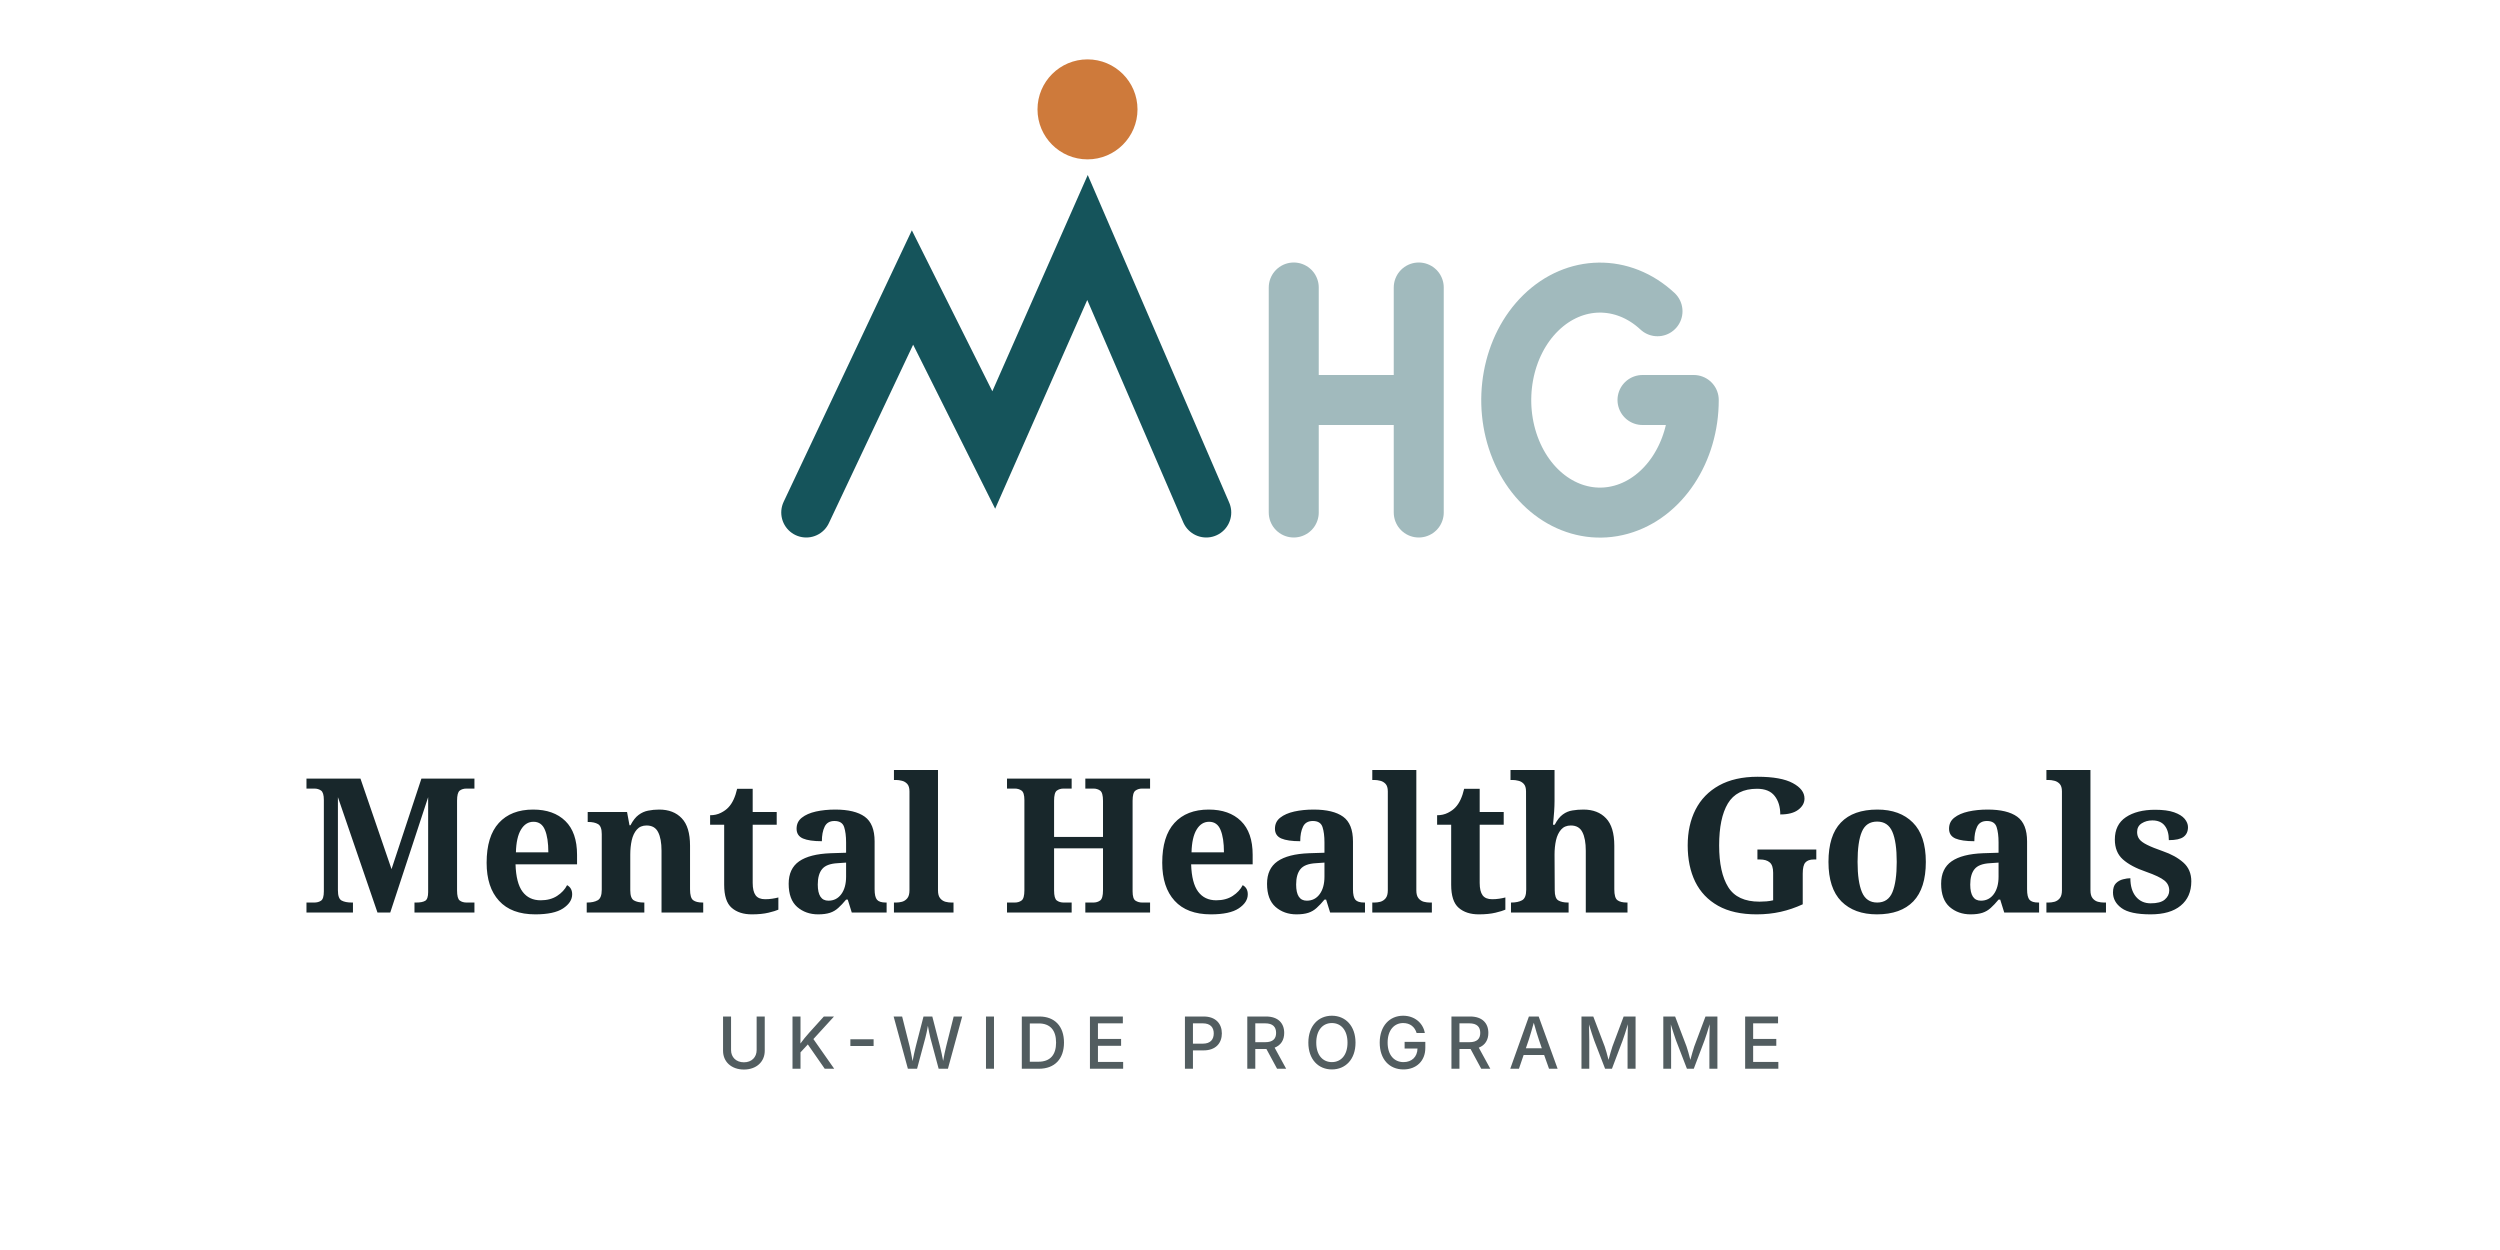
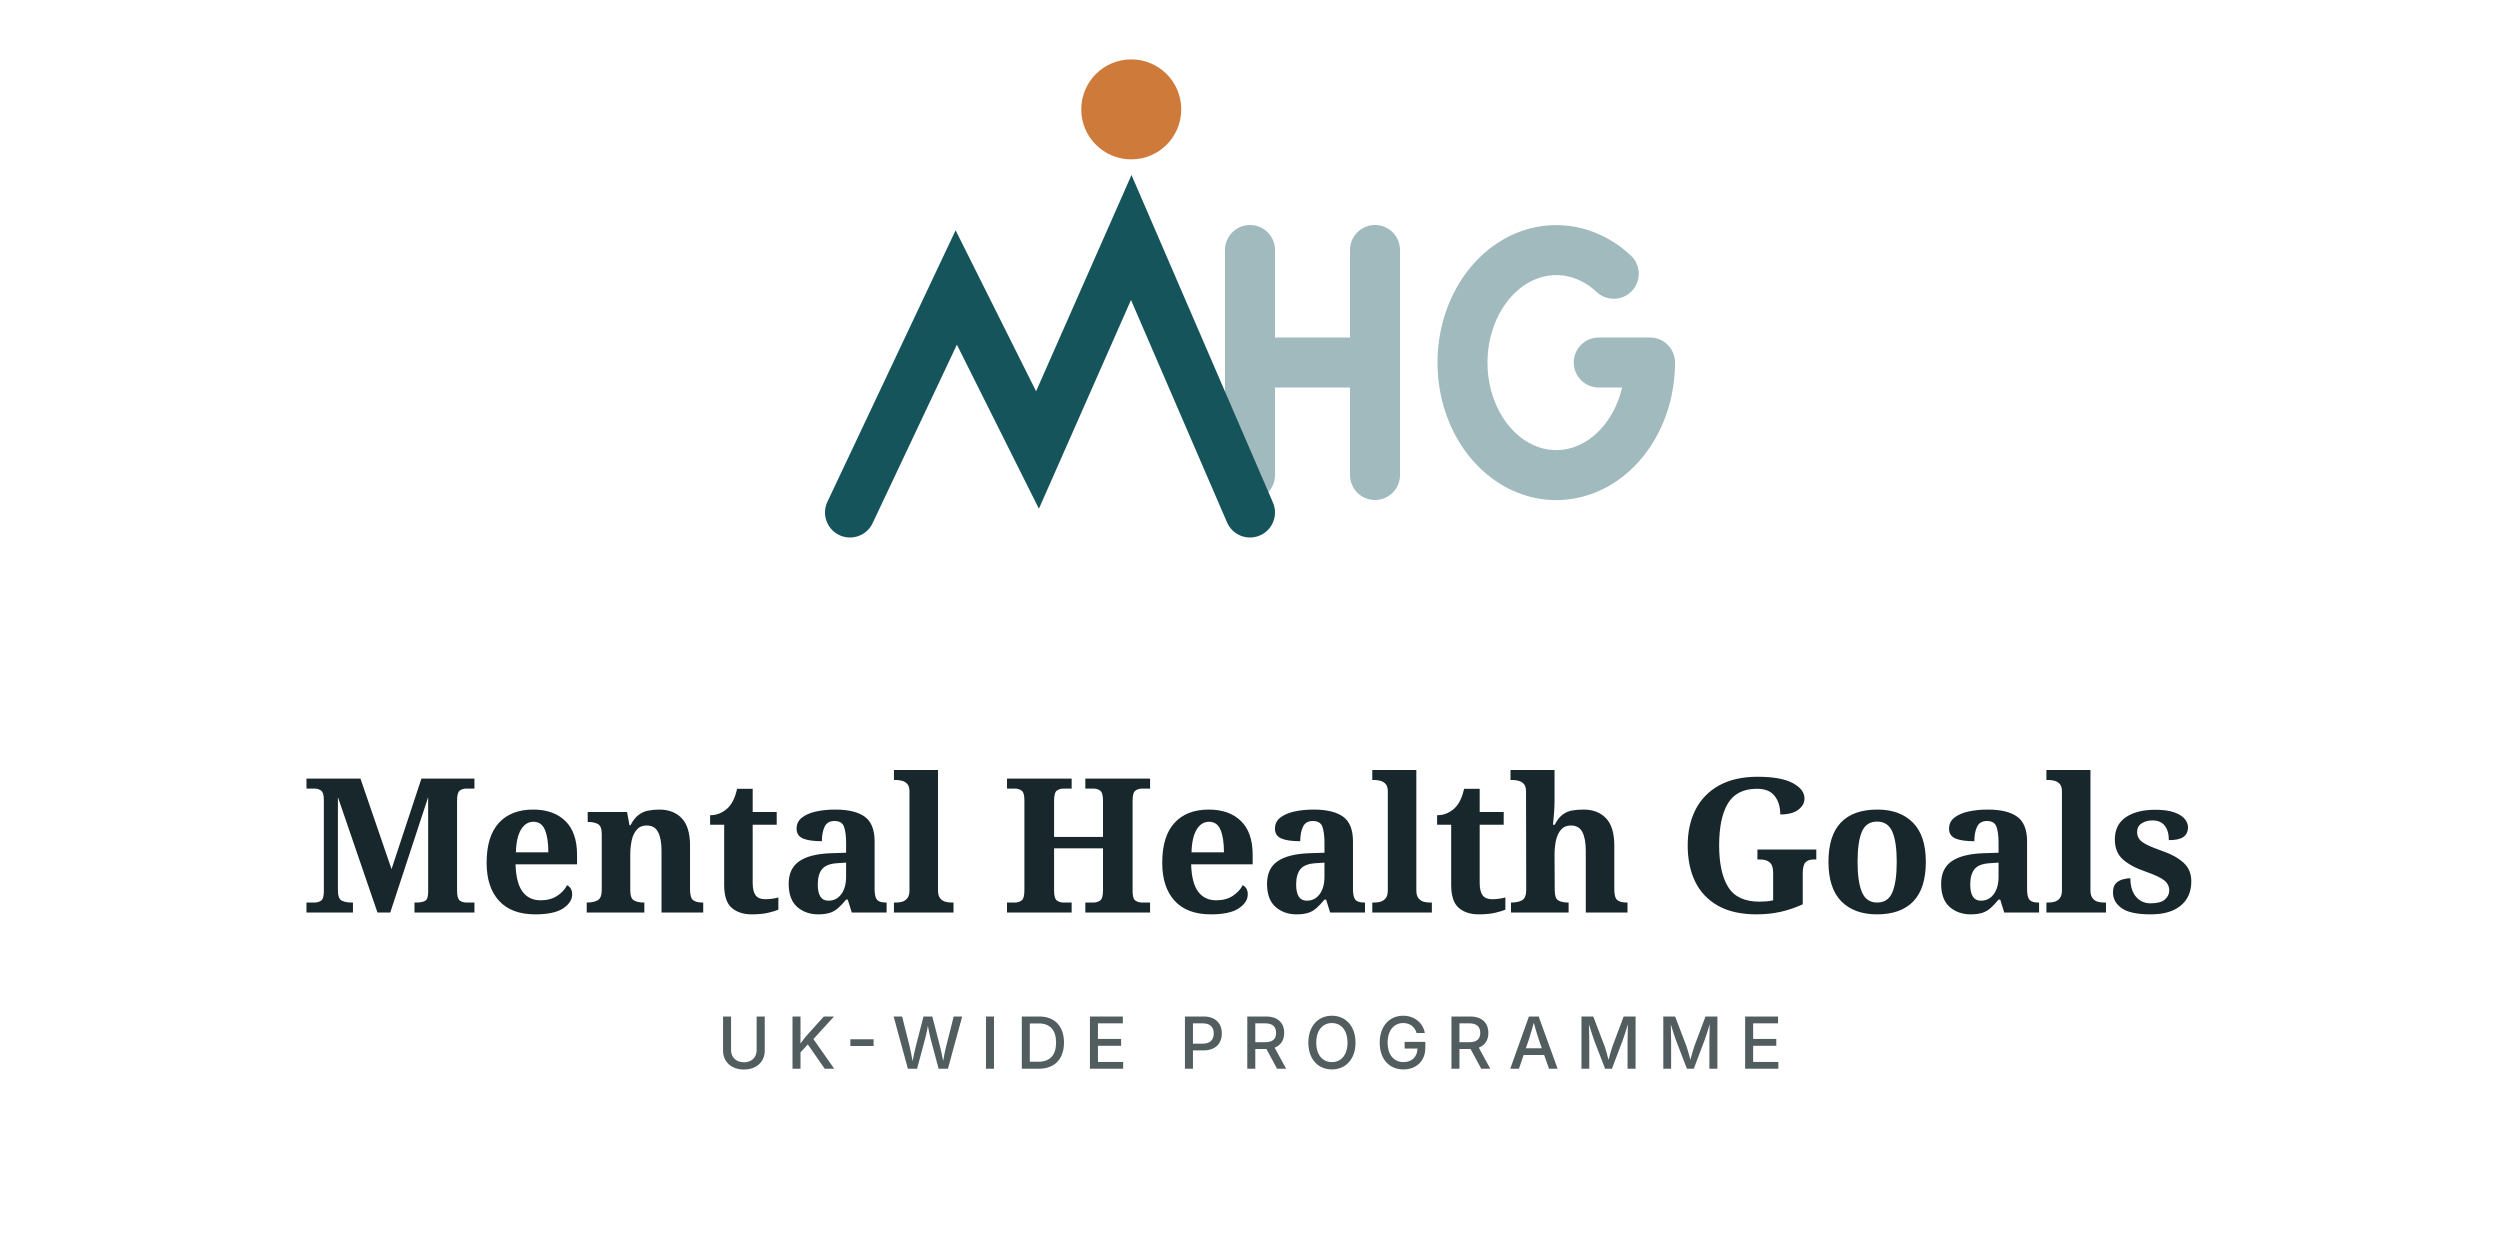
<svg xmlns="http://www.w3.org/2000/svg" width="400" height="200" viewBox="0 0 400 200" role="img" aria-label="Mental Health Goals — UK-wide Programme">
-   <g transform="translate(113 0)">
+   <g transform="translate(120 0)">
+     <path d="M 80 76 L 80 40 M 80 58 L 100 58 M 100 40 L 100 76" fill="none" stroke="#15545B" stroke-width="8" stroke-linecap="round" stroke-linejoin="round" stroke-opacity="0.4" />
+     <path d="M 138.2 43.8 A 15 18 0 1 0 144 58 L 135.8 58" fill="none" stroke="#15545B" stroke-width="8" stroke-linecap="round" stroke-linejoin="round" stroke-opacity="0.4" />
    <path d="M 16 82 L 33 46 L 46 72 L 61 38 L 80 82" fill="none" stroke="#15545B" stroke-width="8" stroke-linecap="round" stroke-linejoin="miter" />
    <circle cx="61" cy="17.5" r="8" fill="#CE7A3B" />
-     <path d="M 94 82 L 94 46 M 94 64 L 114 64 M 114 46 L 114 82" fill="none" stroke="#15545B" stroke-width="8" stroke-linecap="round" stroke-linejoin="round" stroke-opacity="0.4" />
-     <path d="M 152.2 49.8 A 15 18 0 1 0 158 64 L 149.8 64" fill="none" stroke="#15545B" stroke-width="8" stroke-linecap="round" stroke-linejoin="round" stroke-opacity="0.4" />
  </g>
  <text x="200" y="146" text-anchor="middle" font-family="Fraunces, 'Iowan Old Style', 'Palatino Nova', Georgia, serif" font-size="30" font-weight="600" letter-spacing="-0.3" fill="#18272B">Mental Health Goals</text>
  <text x="200" y="171" text-anchor="middle" font-family="Inter, 'Helvetica Neue', Helvetica, Arial, sans-serif" font-size="11.5" font-weight="500" letter-spacing="2.6" fill="#18272B" opacity="0.75">UK-WIDE PROGRAMME</text>
</svg>
